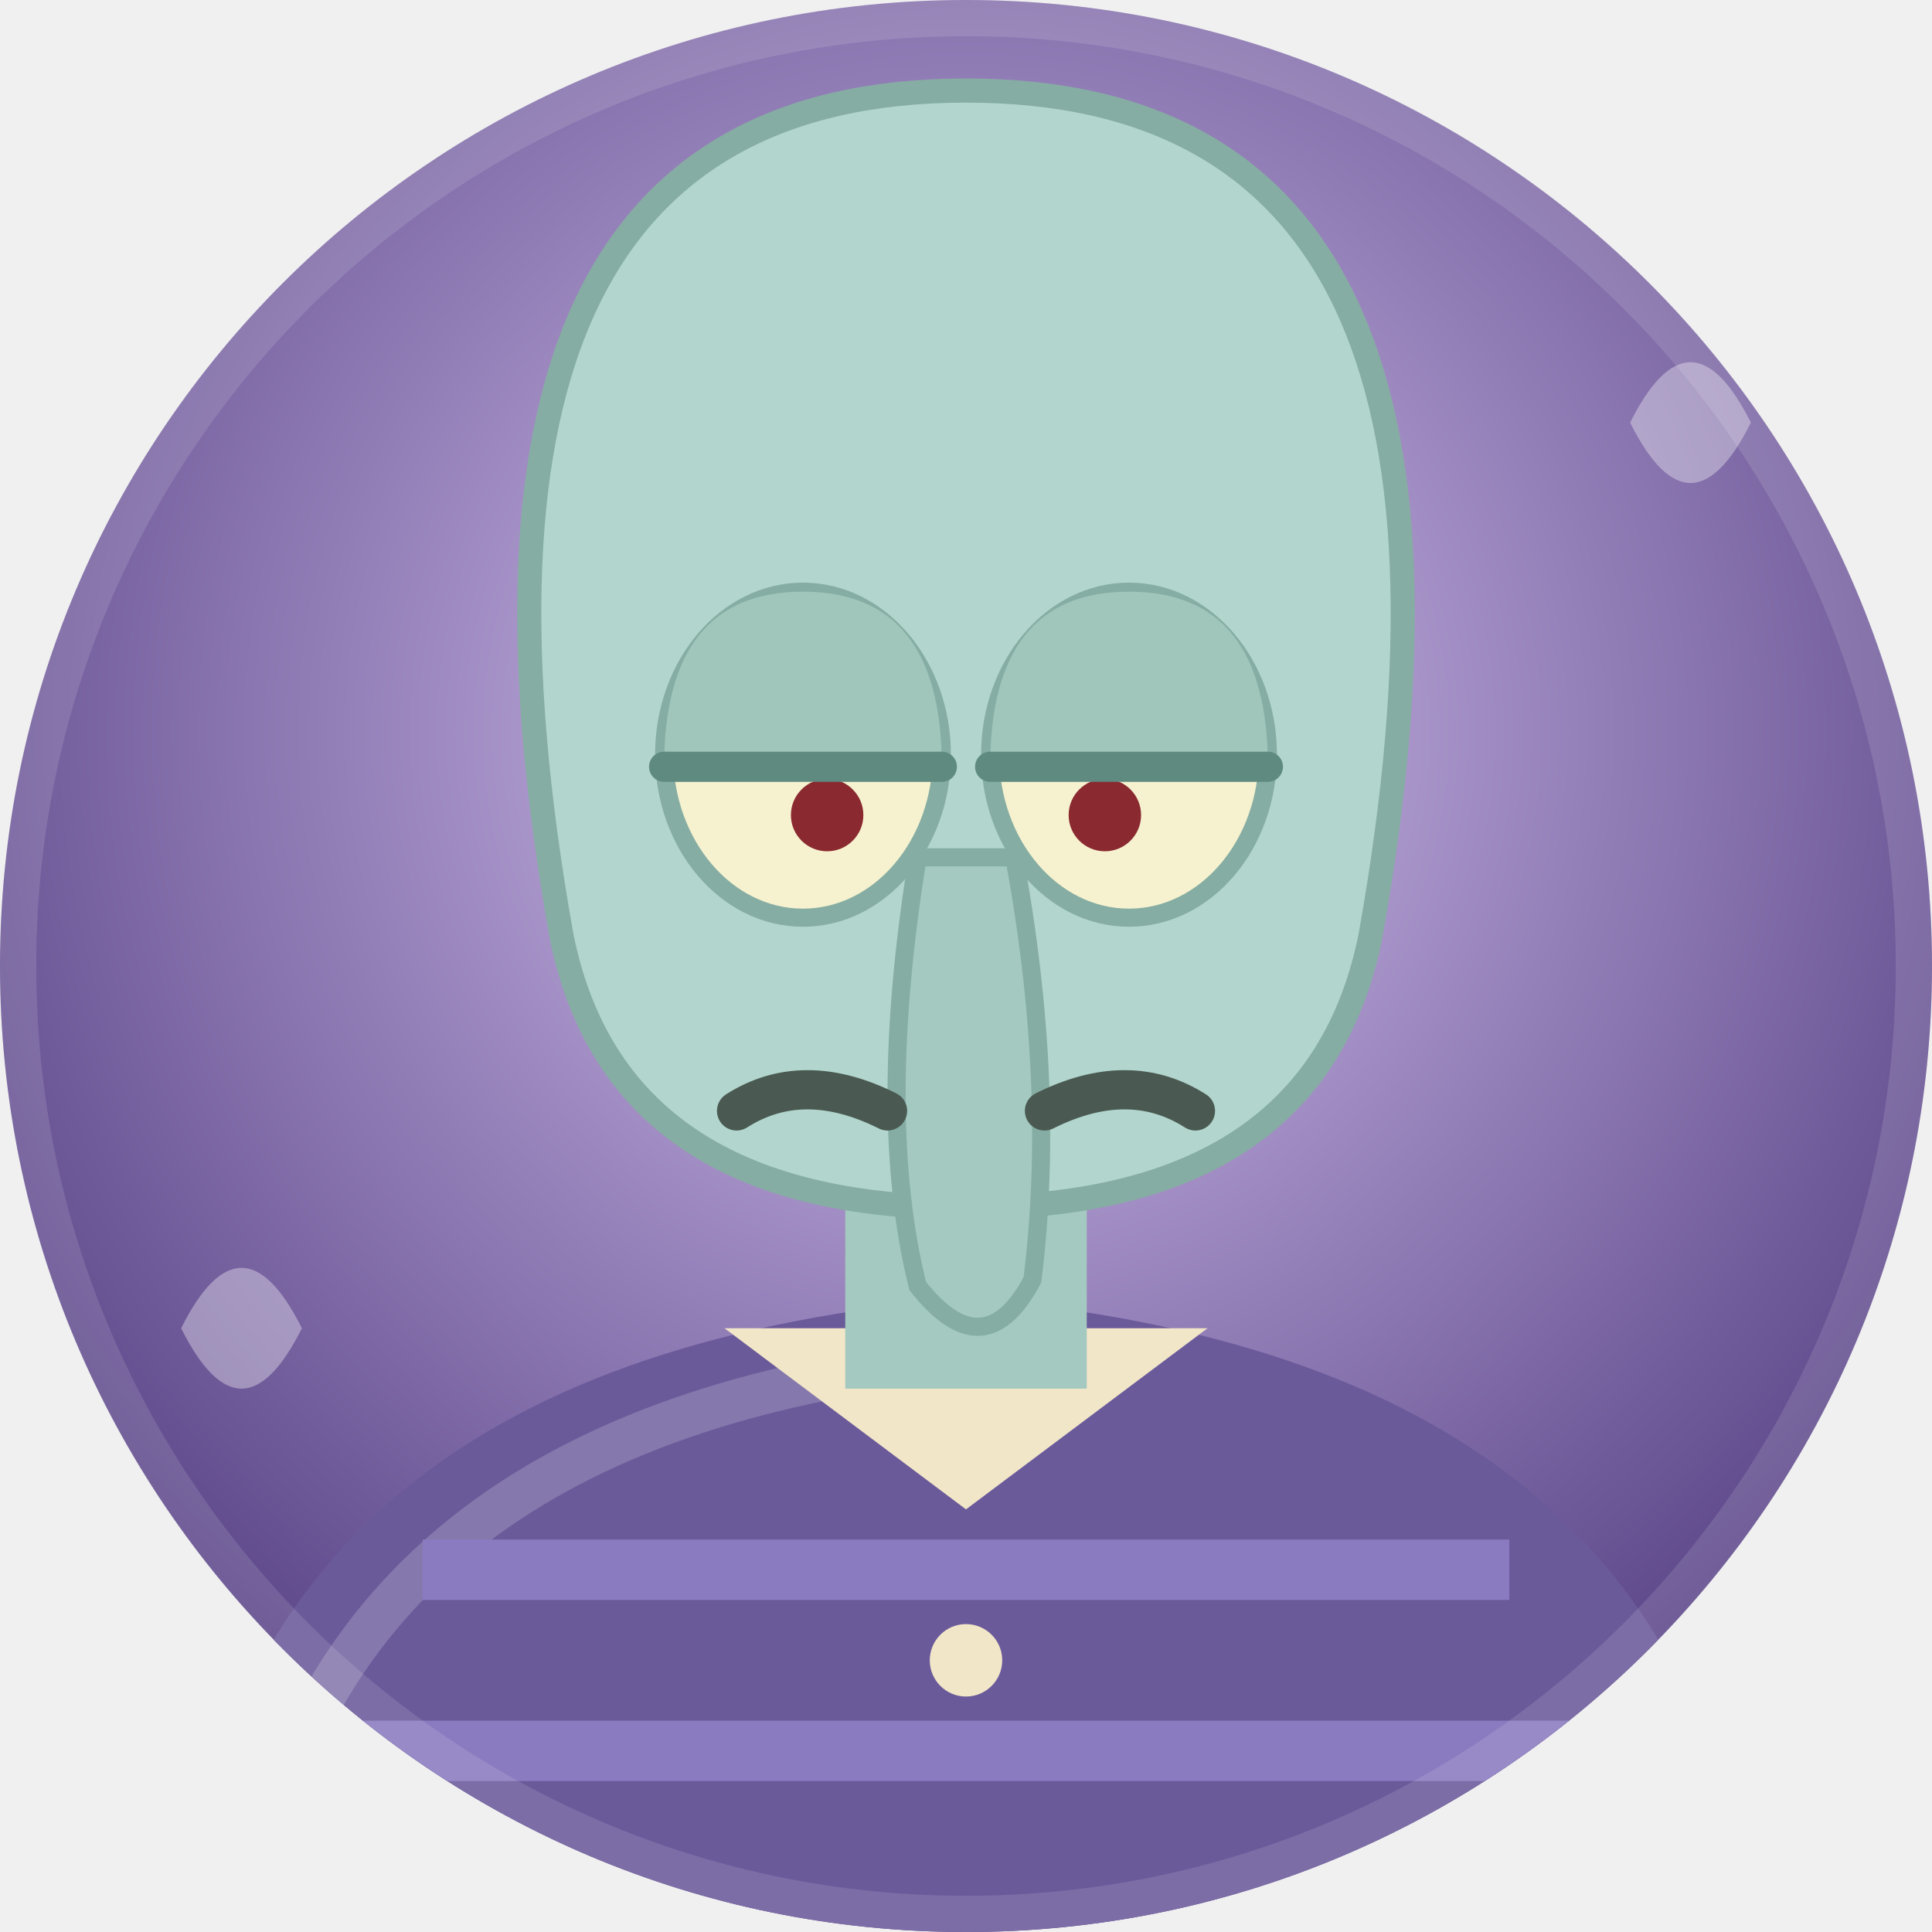
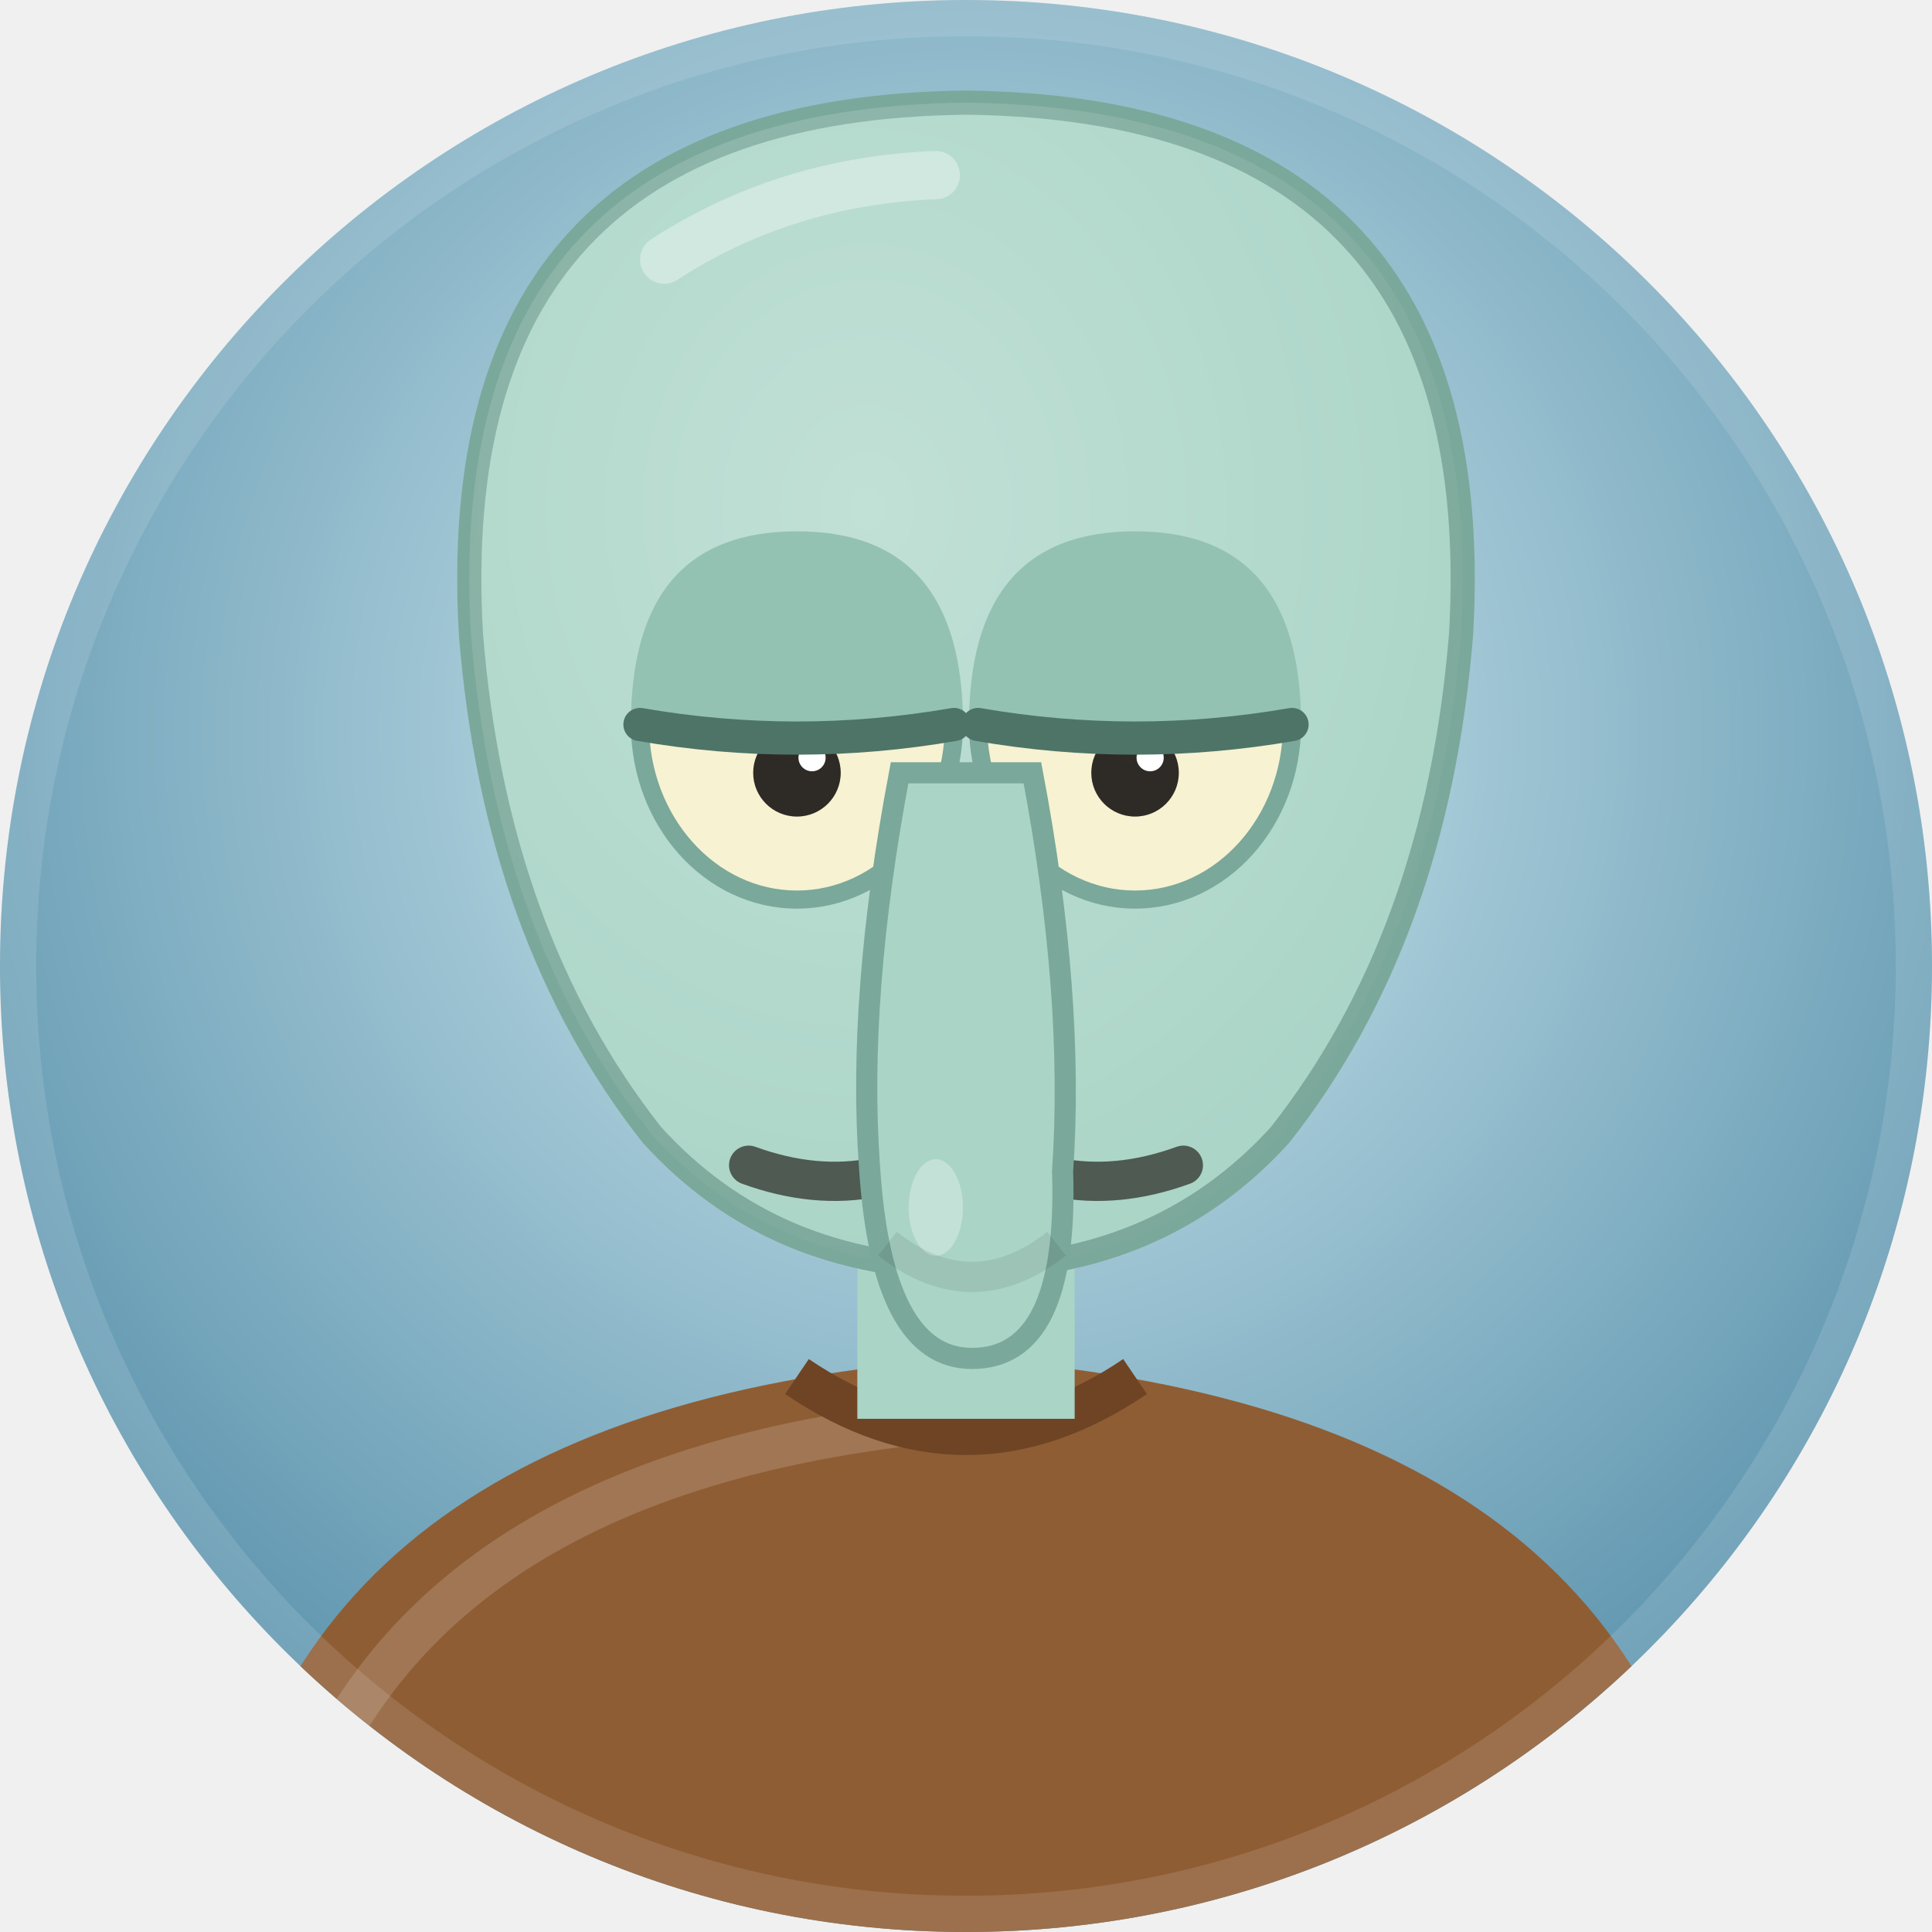
<svg xmlns="http://www.w3.org/2000/svg" viewBox="0 0 64 64">
  <defs>
    <clipPath id="squid-c">
      <circle cx="32" cy="32" r="32" />
    </clipPath>
    <radialGradient id="squid-bg" cx="50%" cy="38%" r="68%">
-       <stop offset="0" stop-color="#d6c4f0" />
-       <stop offset="1" stop-color="#4a347a" />
+       <stop offset="0" stop-color="#d4ecf2" />
+       <stop offset="1" stop-color="#4f8aa6" />
    </radialGradient>
    <radialGradient id="squid-sk" cx="40%" cy="35%" r="70%">
      <stop offset="0" stop-color="#fff" stop-opacity=".28" />
      <stop offset="1" stop-color="#fff" stop-opacity="0" />
    </radialGradient>
  </defs>
  <g clip-path="url(#squid-c)">
    <rect width="64" height="64" fill="url(#squid-bg)" />
-     <g fill="#fff" opacity=".35">
-       <path d="M6 44 q2 -4 4 0 q-2 4 -4 0Z" />
-       <path d="M54 14 q2 -4 4 0 q-2 4 -4 0Z" />
-     </g>
-     <path d="M6 64 Q8 45 32 43 Q56 45 58 64Z" fill="#6a5a9a" />
-     <path d="M8.5 62 Q12 47 32 45" stroke="#fff" stroke-opacity=".18" stroke-width="1.4" fill="none" />
-     <path d="M24 44 L32 50 L40 44" fill="#f2e6c8" />
-     <path d="M14 52 H50 M11 58 H53" stroke="#8a7ac0" stroke-width="2" />
-     <circle cx="32" cy="55" r="1.2" fill="#f2e6c8" />
-     <rect x="28" y="38" width="8" height="8" fill="#a3c9c0" />
-     <path d="M18.6 31 Q13.6 3 32 3 Q50.4 3 45.4 31 Q43.6 40 32 40 Q20.4 40 18.6 31Z" fill="#b2d6cd" stroke="#86ada3" stroke-width=".8" />
-     <ellipse cx="26.6" cy="25" rx="4.6" ry="5.4" fill="#f6f2cf" stroke="#86ada3" stroke-width=".6" />
-     <ellipse cx="37.4" cy="25" rx="4.6" ry="5.4" fill="#f6f2cf" stroke="#86ada3" stroke-width=".6" />
-     <circle cx="27.4" cy="27" r="1.2" fill="#8a2a30" />
-     <circle cx="36.6" cy="27" r="1.2" fill="#8a2a30" />
-     <path d="M22 25.4 Q22 19.6 26.6 19.6 Q31.2 19.6 31.2 25.4Z M32.8 25.4 Q32.8 19.6 37.4 19.6 Q42 19.6 42 25.4Z" fill="#a0c6bc" />
-     <path d="M22 25.4 H31.2 M32.8 25.4 H42" stroke="#5f8a80" stroke-width="1" stroke-linecap="round" />
-     <path d="M30.4 28.4 Q29 37 30.4 42.6 Q32.6 45.4 34.2 42.4 Q35 36 33.6 28.4Z" fill="#a3c9c0" stroke="#86ada3" stroke-width=".6" />
-     <path d="M24.4 36.8 Q26.6 35.4 29.4 36.8 M34.6 36.8 Q37.4 35.4 39.6 36.8" stroke="#4a5a52" stroke-width="1.3" fill="none" stroke-linecap="round" />
+     <path d="M7 64 Q9 46.6 32 45 Q55 46.6 57 64Z" fill="#8f5d34" />
+     <path d="M9.4 62 Q13 48.6 32 47" stroke="#fff" stroke-opacity=".16" stroke-width="1.4" fill="none" />
+     <path d="M26.4 45.6 Q32 49.4 37.6 45.6" stroke="#6e4424" stroke-width="1.4" fill="none" />
+     <rect x="28.4" y="39" width="7.2" height="8" fill="#a9d4c6" />
+     <rect x="28.4" y="39" width="7.2" height="2.4" fill="#000" opacity=".1" />
+     <path d="M15.6 21 Q14.6 3.6 32 3.4 Q49.4 3.6 48.4 21 Q47.6 31 42.4 37.6 Q38.4 42 32 42 Q25.6 42 21.6 37.6 Q16.4 31 15.6 21Z" fill="#a9d4c6" stroke="#7aa89a" stroke-width=".8" />
+     <path d="M15.6 21 Q14.6 3.6 32 3.4 Q49.4 3.6 48.4 21 Q47.6 31 42.4 37.6 Q38.4 42 32 42 Q25.6 42 21.6 37.6 Q16.4 31 15.6 21Z" fill="url(#squid-sk)" />
+     <path d="M22 8.6 Q26 6 31 5.8" stroke="#fff" stroke-opacity=".35" stroke-width="1.6" fill="none" stroke-linecap="round" />
+     <ellipse cx="26.4" cy="24" rx="5.2" ry="5.8" fill="#f6f2d2" stroke="#7aa89a" stroke-width=".6" />
+     <circle cx="26.4" cy="25.6" r="1.45" fill="#2e2a26" />
+     <circle cx="26.9" cy="25.1" r=".45" fill="#fff" />
+     <path d="M20.9 24.0 Q20.9 17.6 26.4 17.6 Q31.9 17.6 31.9 24.0 Q26.4 24.9 20.9 24.0Z" fill="#93c2b3" />
+     <path d="M21.2 24.0 Q26.4 24.9 31.6 24.0" stroke="#4e7468" stroke-width="1.1" fill="none" stroke-linecap="round" />
+     <ellipse cx="37.6" cy="24" rx="5.2" ry="5.8" fill="#f6f2d2" stroke="#7aa89a" stroke-width=".6" />
+     <circle cx="37.6" cy="25.6" r="1.45" fill="#2e2a26" />
+     <circle cx="38.1" cy="25.1" r=".45" fill="#fff" />
+     <path d="M32.1 24.0 Q32.1 17.6 37.6 17.6 Q43.1 17.6 43.1 24.0 Q37.6 24.9 32.1 24.0Z" fill="#93c2b3" />
+     <path d="M32.4 24.0 Q37.6 24.9 42.8 24.0" stroke="#4e7468" stroke-width="1.1" fill="none" stroke-linecap="round" />
+     <path d="M24.8 38.6 Q27 39.4 29 39 M35 39 Q37 39.4 39.2 38.6" stroke="#4e5a52" stroke-width="1.3" fill="none" stroke-linecap="round" />
+     <path d="M29.8 25.6 Q28.4 33 28.8 38.6 Q29.2 45 32.2 45 Q35.4 45 35.2 38.8 Q35.6 33 34.2 25.6Z" fill="#a9d4c6" stroke="#7aa89a" stroke-width=".7" />
+     <ellipse cx="31" cy="40" rx=".9" ry="1.6" fill="#fff" opacity=".3" />
+     <path d="M29.4 41.2 Q32.2 43.4 35 41.2" stroke="#000" stroke-opacity=".08" stroke-width="1" fill="none" />
    <circle cx="32" cy="32" r="31.4" fill="none" stroke="#fff" stroke-opacity=".12" stroke-width="1.2" />
  </g>
</svg>
